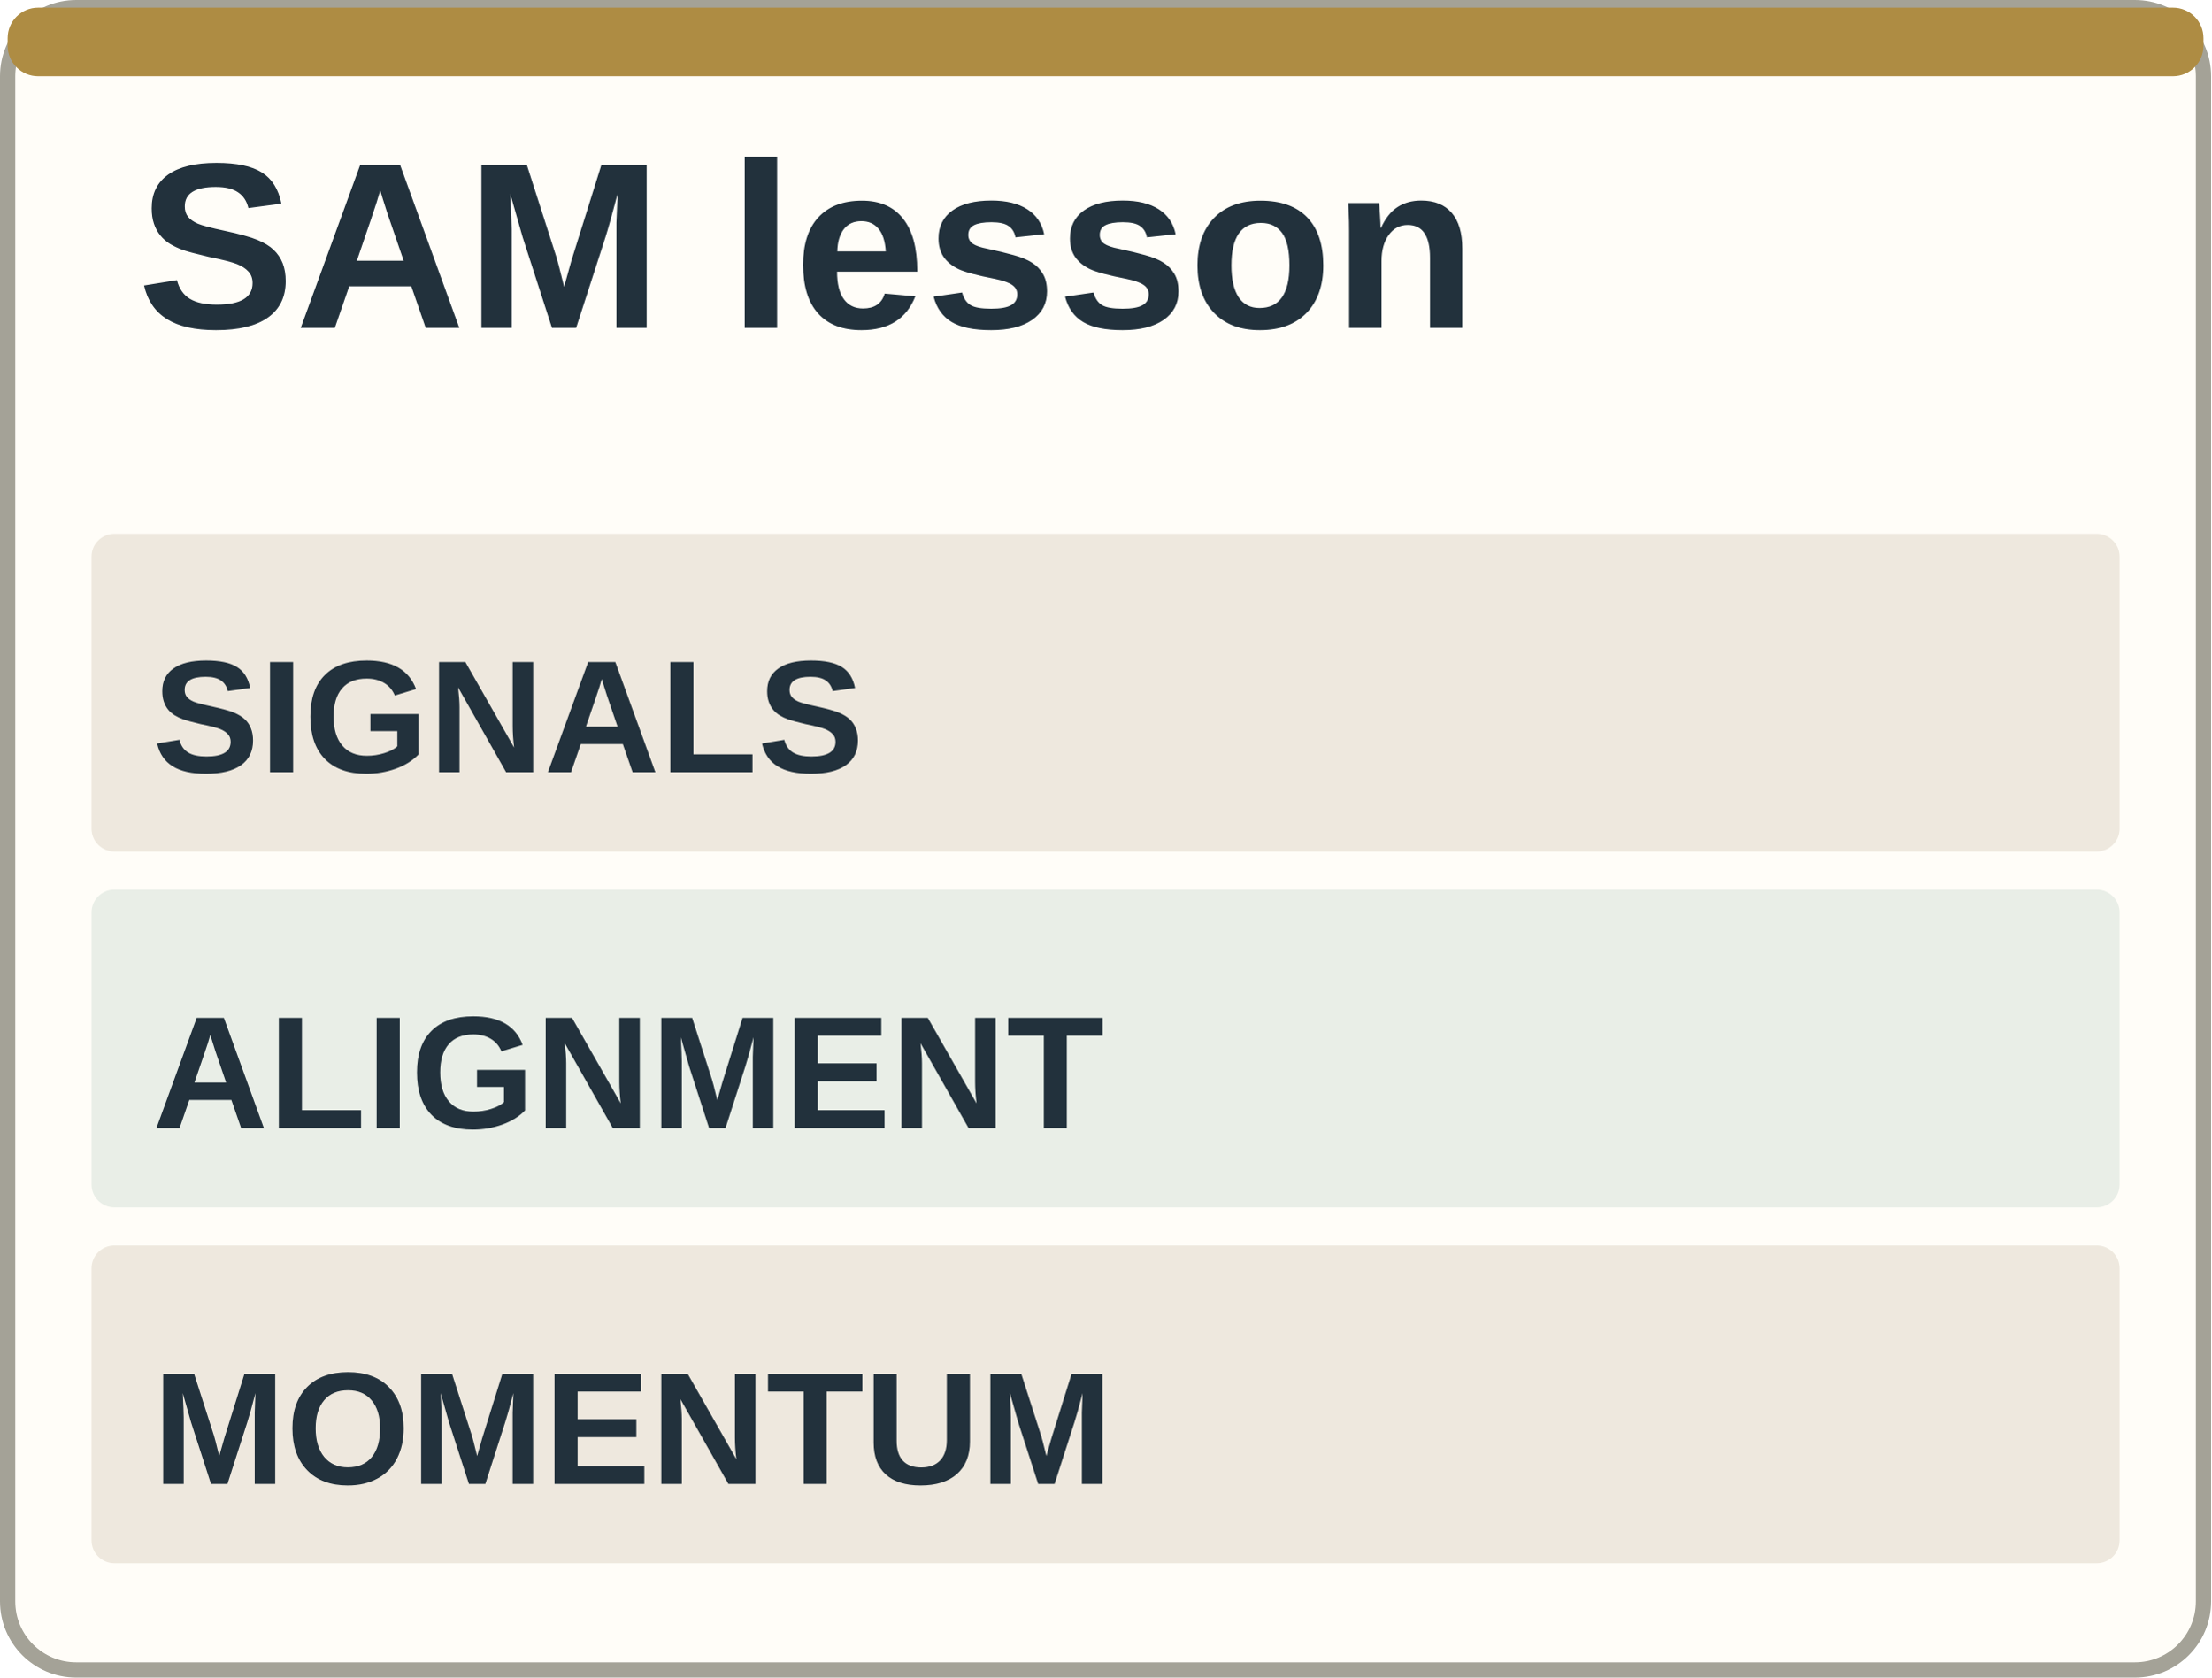
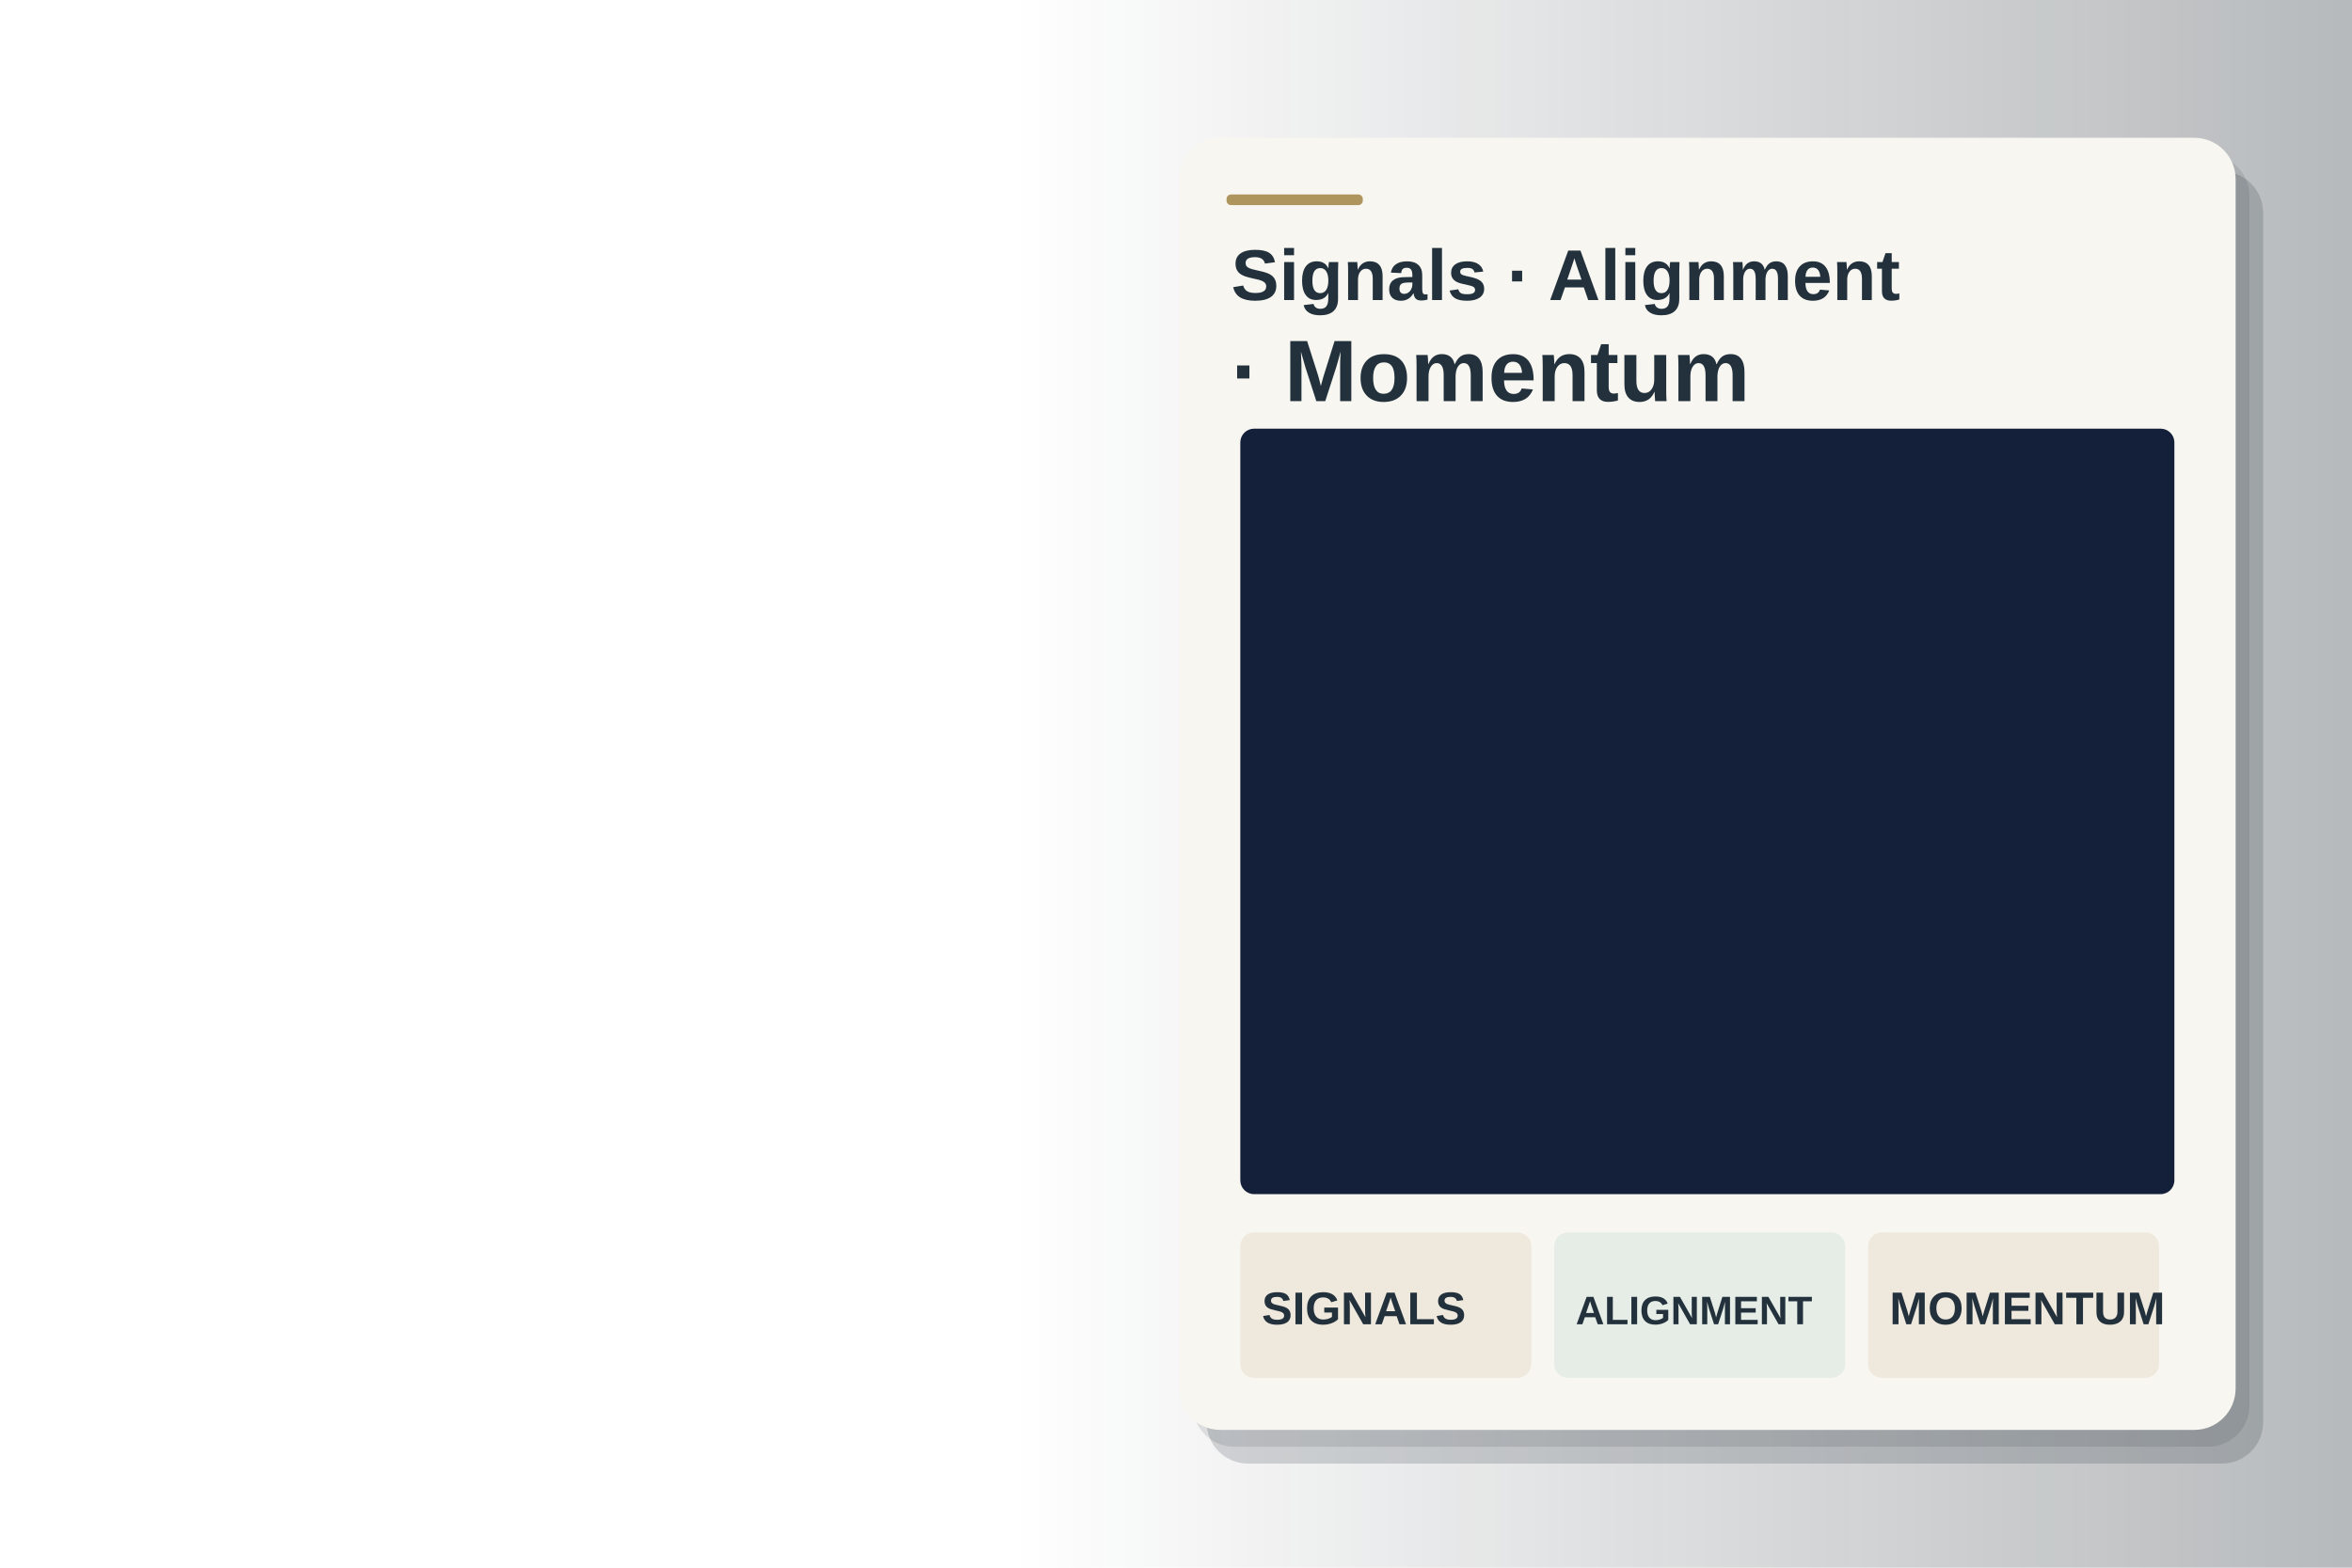
- <svg xmlns="http://www.w3.org/2000/svg" width="290" height="220" viewBox="0 0 290 220">
-   <rect x="1" y="1" width="288" height="218" rx="9" fill="#fffdf8" fill-opacity=".97" stroke="#a4a297" stroke-width="2" />
-   <rect x="1" y="1" width="288" height="9" rx="4" fill="#ae8c43" />
-   <text x="18" y="43" font-family="Arial,sans-serif" font-size="31" font-weight="700" fill="#22313c">SAM lesson</text>
-   <rect x="12" y="70" width="266" height="41.667" rx="3" fill="#eee8de" />
-   <text x="20" y="101.267" font-family="Arial,sans-serif" font-size="21" font-weight="700" fill="#22313c">SIGNALS</text>
-   <rect x="12" y="116.667" width="266" height="41.667" rx="3" fill="#e9eee7" />
-   <text x="20" y="147.933" font-family="Arial,sans-serif" font-size="21" font-weight="700" fill="#22313c">ALIGNMENT</text>
-   <rect x="12" y="163.333" width="266" height="41.667" rx="3" fill="#eee8de" />
-   <text x="20" y="194.6" font-family="Arial,sans-serif" font-size="21" font-weight="700" fill="#22313c">MOMENTUM</text>
+ <svg xmlns="http://www.w3.org/2000/svg" width="1536" height="1024" viewBox="0 0 1536 1024">
+   <defs>
+     <linearGradient id="fade" x1="0" x2="1536" y1="0" y2="0" gradientUnits="userSpaceOnUse">
+       <stop offset="0%" stop-color="#0f1820" stop-opacity="0" />
+       <stop offset="43%" stop-color="#0f1820" stop-opacity="0" />
+       <stop offset="100%" stop-color="#0f1820" stop-opacity=".3" />
+     </linearGradient>
+   </defs>
+   <rect width="1536" height="1024" fill="url(#fade)" />
+   <rect x="788" y="112" width="690" height="844" rx="27" fill="#13202a" fill-opacity=".17" />
+   <rect x="779" y="101" width="690" height="844" rx="27" fill="#13202a" fill-opacity=".11" />
+   <rect x="770" y="90" width="690" height="844" rx="27" fill="#f8f6f0" />
+   <rect x="801" y="127" width="89" height="7" rx="3" fill="#ae955e" />
+   <text x="804" y="196" font-family="Arial,sans-serif" font-size="47" font-weight="700" fill="#22313c">Signals · Alignment</text>
+   <text x="804" y="262" font-family="Arial,sans-serif" font-size="57" font-weight="700" fill="#22313c">· Momentum</text>
+   <rect x="810" y="280" width="610" height="500" rx="9" fill="#142039" />
+   <rect x="810" y="805" width="190" height="95" rx="9" fill="#efe8dd" />
+   <text x="824" y="865" font-family="Arial,sans-serif" font-size="30" font-weight="700" fill="#22313c">SIGNALS</text>
+   <rect x="1015" y="805" width="190" height="95" rx="9" fill="#e6ede7" />
+   <text x="1029" y="865" font-family="Arial,sans-serif" font-size="26" font-weight="700" fill="#22313c">ALIGNMENT</text>
+   <rect x="1220" y="805" width="190" height="95" rx="9" fill="#efe8dd" />
+   <text x="1234" y="865" font-family="Arial,sans-serif" font-size="30" font-weight="700" fill="#22313c">MOMENTUM</text>
</svg>
